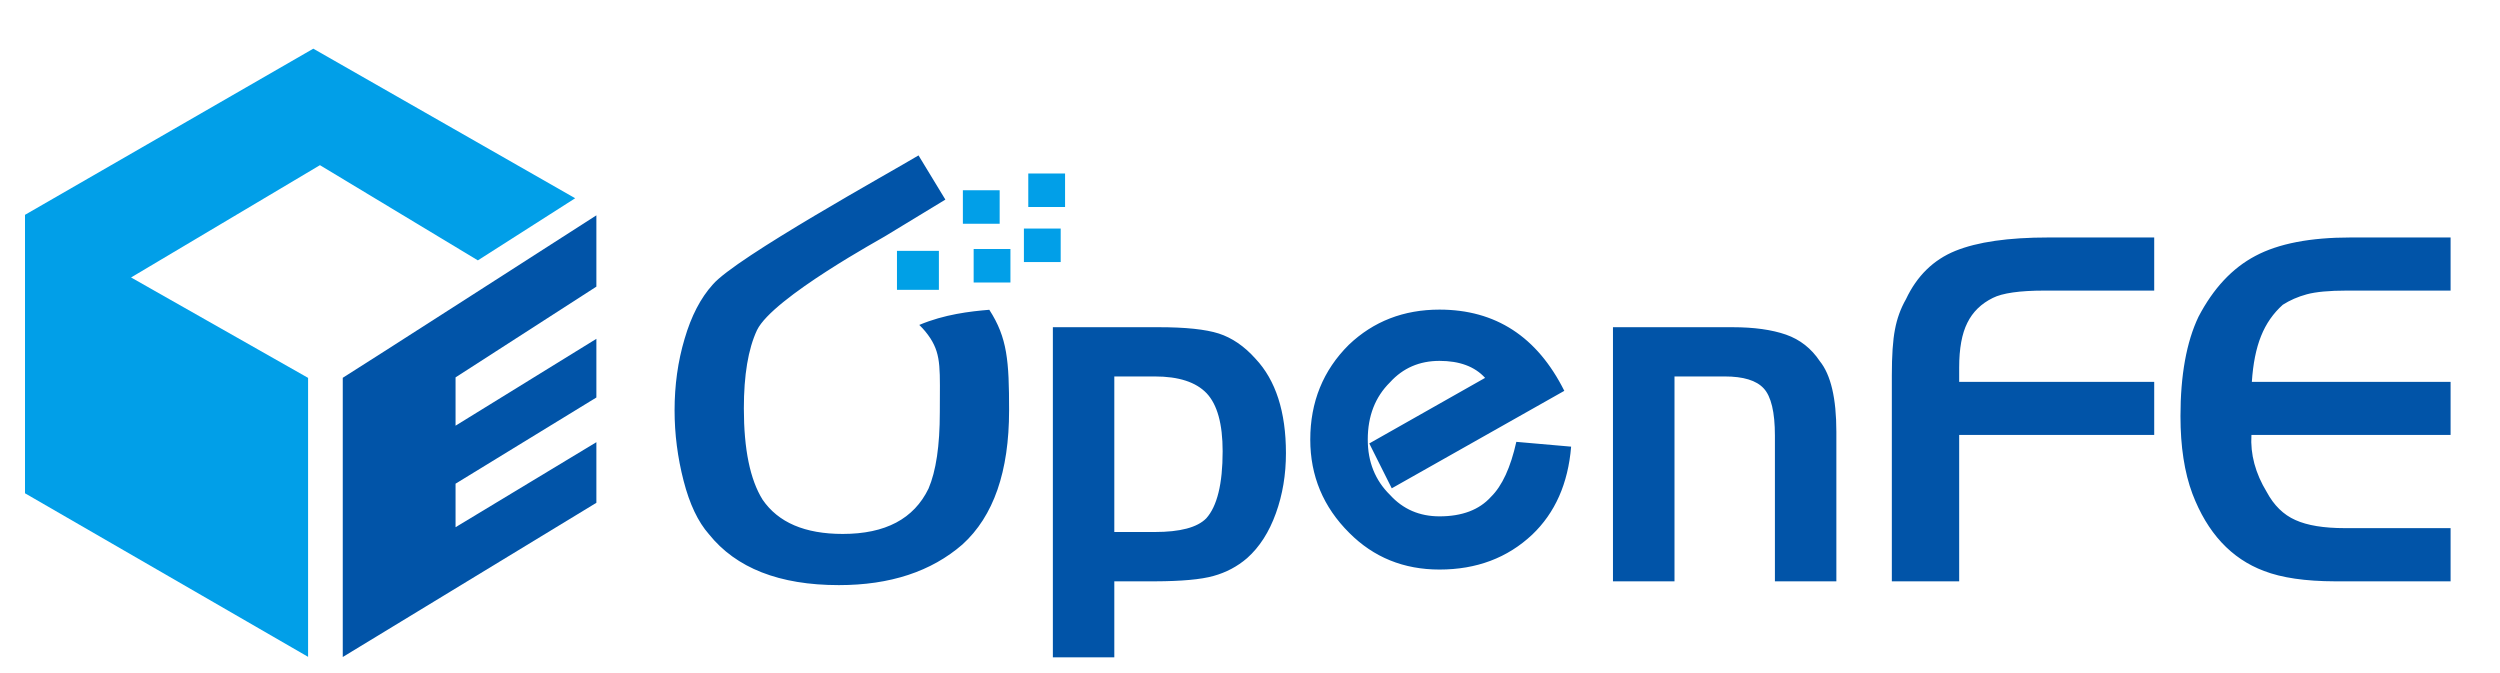
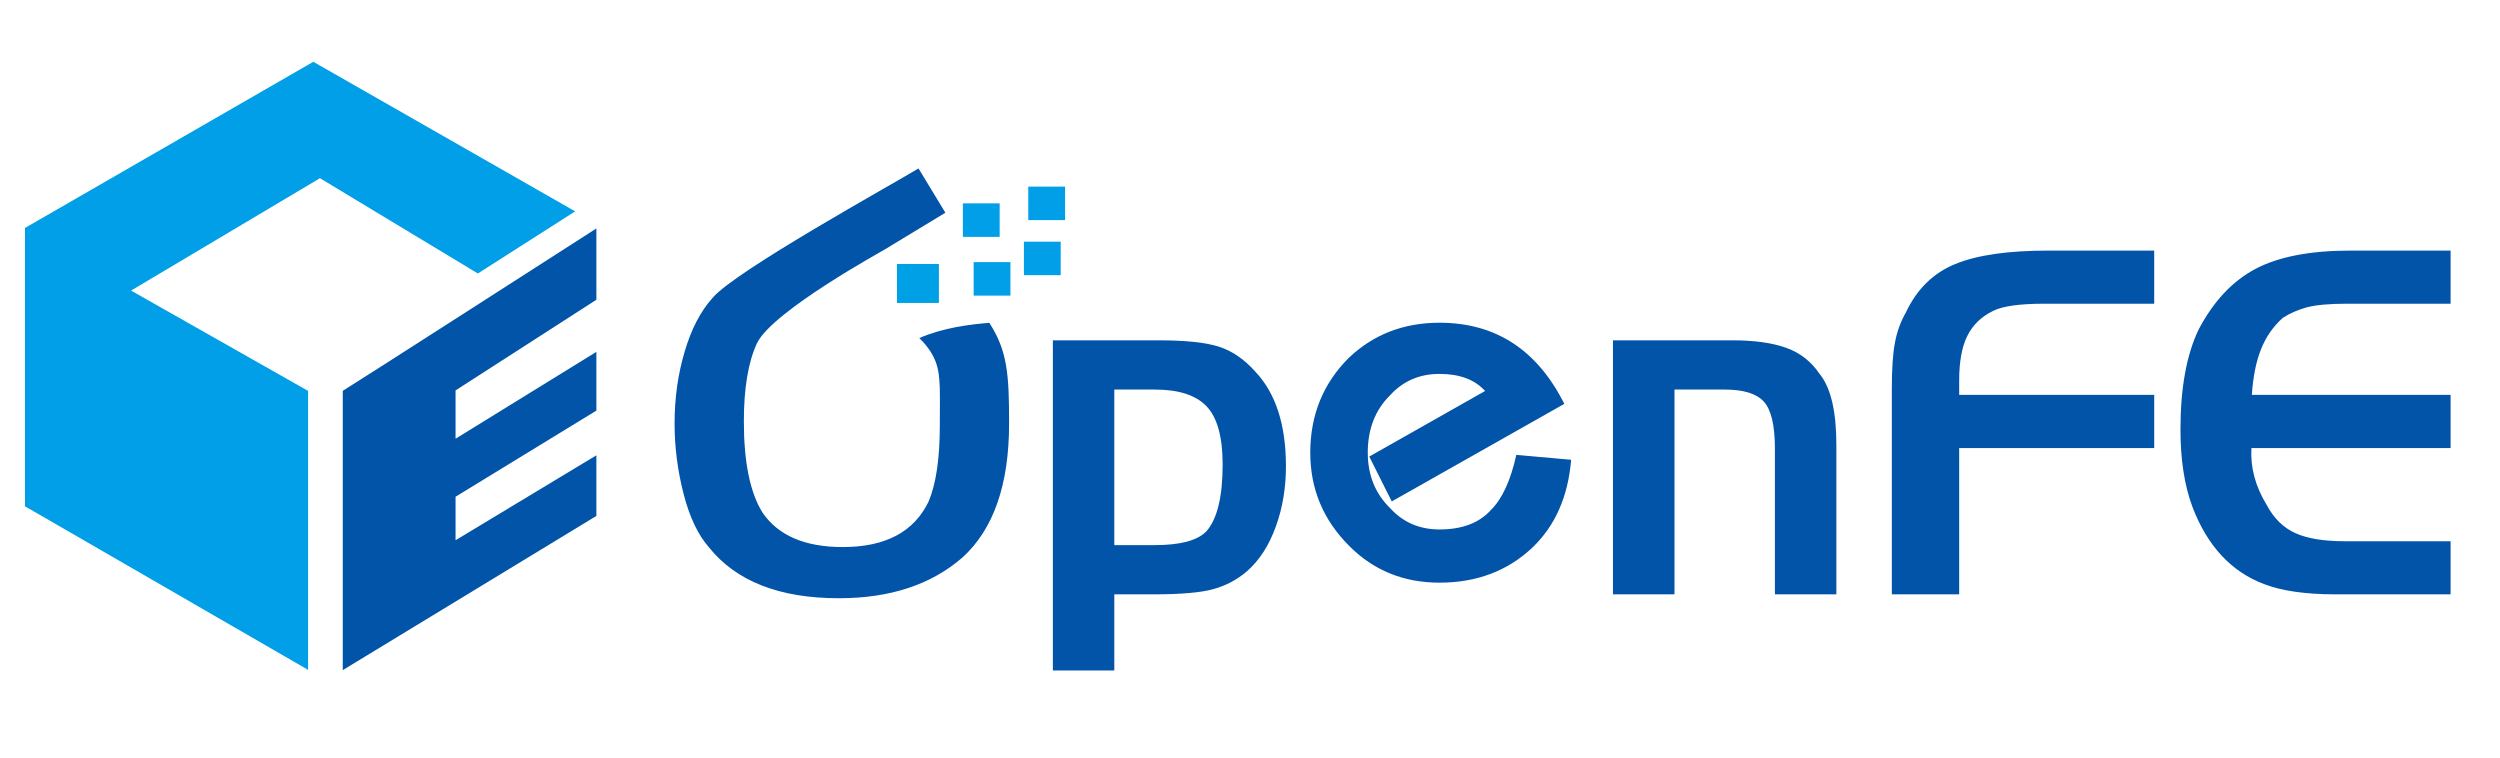
- <svg xmlns="http://www.w3.org/2000/svg" xml:space="preserve" width="297mm" height="79.904mm" version="1.1" style="shape-rendering:geometricPrecision; text-rendering:geometricPrecision; image-rendering:optimizeQuality; fill-rule:evenodd; clip-rule:evenodd" viewBox="0 0 29700 7990">
+ <svg xmlns="http://www.w3.org/2000/svg" xml:space="preserve" width="297mm" height="90mm" version="1.1" style="shape-rendering:geometricPrecision; text-rendering:geometricPrecision; image-rendering:optimizeQuality; fill-rule:evenodd; clip-rule:evenodd" viewBox="0 0 29700 9000">
  <defs>
    <style type="text/css">
   
-     .fil3 {fill:none}
-     .fil2 {fill:#00A0E6}
-     .fil0 {fill:#0154A8}
-     .fil1 {fill:#019FE8}
+     .fil0 {fill:none}
+     .fil3 {fill:#00A0E6}
+     .fil1 {fill:#0154A8}
+     .fil2 {fill:#019FE8}
   
  </style>
  </defs>
  <g id="图层_x0020_1">
-     <path class="fil0" d="M10510 2809c6,1 -1329,725 -1517,1113 -105,225 -156,536 -156,929 0,486 74,846 222,1084 186,272 503,408 953,408 506,0 845,-179 1019,-539 89,-208 134,-510 134,-906 0,-501 21,-671 -112,-879 -39,-59 -82,-111 -132,-159 298,-126 603,-161 832,-180 215,333 235,608 235,1195 0,726 -184,1257 -554,1593 -371,322 -860,483 -1468,483 -707,0 -1221,-202 -1544,-605 -129,-146 -230,-358 -301,-635 -71,-276 -107,-554 -107,-836 0,-298 39,-582 119,-850 79,-270 190,-485 335,-645 273,-320 2133,-1346 2444,-1534l319 525 -721 438zm1998 1078l1257 0c319,0 557,25 714,75 157,51 303,150 436,299 241,256 362,631 362,1123 0,253 -39,491 -120,715 -80,222 -193,399 -341,531 -117,101 -251,171 -399,212 -148,42 -382,63 -698,64l-481 0 0 903 -730 0 0 -3922zm730 585l0 1848 481 0c301,0 505,-54 611,-162 129,-143 195,-408 195,-797 0,-326 -64,-555 -190,-689 -127,-133 -332,-200 -616,-200l-481 0zm3296 1329l-267 -533 1376 -779c-123,-135 -304,-202 -542,-202 -237,0 -434,85 -588,255 -176,174 -264,400 -264,680 0,265 88,484 264,657 154,170 351,255 588,255 268,0 472,-77 611,-231 134,-131 234,-350 302,-654l651 57c-36,439 -191,787 -463,1046 -294,276 -661,414 -1101,414 -425,0 -782,-145 -1071,-435 -310,-308 -464,-678 -464,-1109 0,-446 152,-822 458,-1126 293,-279 652,-418 1077,-418 667,0 1161,322 1483,965l-2050 1158zm2628 -1914l1420 0c257,0 468,30 635,88 168,59 301,164 402,315 131,162 197,441 197,840l0 1776 -730 0 0 -1731c0,-279 -45,-466 -133,-561 -87,-95 -242,-142 -464,-142l-596 0 0 2434 -731 0 0 -3019zm6430 649l0 631 -2317 0 0 1739 -800 0 0 -2448c0,-234 12,-415 37,-543 24,-129 67,-249 131,-361 130,-276 326,-468 587,-574 262,-106 629,-159 1105,-159l1257 0 0 631 -1304 0c-295,0 -500,30 -613,87 -138,68 -239,166 -303,296 -65,129 -97,306 -97,530l0 171 2317 0zm3521 -1715l0 631 -1233 0c-209,0 -367,15 -475,44 -107,29 -202,71 -285,124 -113,101 -200,225 -259,373 -59,147 -95,328 -109,543l2361 0 0 631 -2366 0c-14,230 47,456 182,678 85,158 198,270 341,333 141,64 337,96 586,96l1257 0 0 632 -1373 0c-352,-1 -633,-42 -843,-123 -390,-146 -674,-453 -851,-917 -95,-254 -142,-561 -142,-922 0,-486 71,-881 214,-1181 176,-337 401,-578 676,-723 276,-147 653,-219 1131,-219l1188 0z" />
-     <rect class="fil1" x="11567" y="2958" width="437" height="398" />
-     <rect class="fil2" x="10656" y="2980" width="498" height="463" />
-     <rect class="fil1" x="12164" y="2715" width="437" height="398" />
-     <rect class="fil1" x="12216" y="2061" width="437" height="398" />
-     <rect class="fil1" x="11439" y="2260" width="437" height="398" />
-     <polygon class="fil1" points="297,2552 297,5860 3660,7803 3660,4489 1557,3296 3801,1962 5677,3093 6833,2355 3722,578 " />
-     <path class="fil0" d="M4072 4488c37,-19 3013,-1930 3013,-1930l0 847 -1673 1078 0 574 1673 -1032 0 697 -1673 1024 0 517 1673 -1010 0 720 -3013 1832 0 -3317z" />
-     <rect class="fil3" width="29700" height="7990" />
+     <rect class="fil0" width="29700" height="9000" />
+     <path class="fil1" d="M10510 2964c6,1 -1329,726 -1517,1113 -105,226 -156,536 -156,930 0,485 74,846 222,1083 186,272 503,409 953,409 506,0 845,-179 1019,-539 89,-209 134,-510 134,-907 0,-500 21,-670 -112,-879 -39,-58 -82,-111 -132,-158 298,-127 603,-161 832,-181 215,333 235,608 235,1196 0,725 -184,1256 -554,1592 -371,323 -860,484 -1468,484 -707,0 -1221,-202 -1544,-605 -129,-147 -230,-358 -301,-635 -71,-276 -107,-555 -107,-836 0,-298 39,-582 119,-851 79,-270 190,-484 335,-644 273,-320 2133,-1346 2444,-1535l319 526 -721 437zm1998 1079l1257 0c319,0 557,25 714,75 157,50 303,149 436,299 241,256 362,630 362,1123 0,253 -39,491 -120,715 -80,222 -193,399 -341,530 -117,101 -251,172 -399,213 -148,42 -382,62 -698,63l-481 0 0 904 -730 0 0 -3922zm730 585l0 1848 481 0c301,0 505,-54 611,-162 129,-143 195,-408 195,-797 0,-326 -64,-556 -190,-689 -127,-134 -332,-200 -616,-200l-481 0zm3296 1329l-267 -533 1376 -779c-123,-136 -304,-203 -542,-203 -237,0 -434,85 -588,255 -176,174 -264,401 -264,681 0,265 88,484 264,657 154,170 351,255 588,255 268,0 472,-77 611,-231 134,-132 234,-350 302,-655l651 58c-36,439 -191,787 -463,1046 -294,276 -661,414 -1101,414 -425,0 -782,-145 -1071,-435 -310,-309 -464,-678 -464,-1109 0,-446 152,-822 458,-1127 293,-278 652,-417 1077,-417 667,0 1161,322 1483,964l-2050 1159zm2628 -1914l1420 0c257,0 468,29 635,88 168,59 301,164 402,314 131,162 197,442 197,841l0 1775 -730 0 0 -1730c0,-280 -45,-467 -133,-561 -87,-95 -242,-142 -464,-142l-596 0 0 2433 -731 0 0 -3018zm6430 648l0 632 -2317 0 0 1738 -800 0 0 -2448c0,-233 12,-414 37,-543 24,-128 67,-249 131,-360 130,-276 326,-468 587,-574 262,-107 629,-159 1105,-159l1257 0 0 631 -1304 0c-295,0 -500,29 -613,87 -138,68 -239,166 -303,295 -65,130 -97,307 -97,530l0 171 2317 0zm3521 -1714l0 631 -1233 0c-209,0 -367,15 -475,43 -107,30 -202,71 -285,125 -113,101 -200,224 -259,373 -59,147 -95,328 -109,542l2361 0 0 632 -2366 0c-14,230 47,456 182,677 85,159 198,270 341,334 141,64 337,96 586,96l1257 0 0 631 -1373 0c-352,-1 -633,-41 -843,-122 -390,-147 -674,-453 -851,-918 -95,-253 -142,-560 -142,-921 0,-487 71,-881 214,-1182 176,-336 401,-577 676,-723 276,-146 653,-218 1131,-218l1188 0z" />
+     <rect class="fil2" x="11567" y="3114" width="437" height="398" />
+     <rect class="fil3" x="10656" y="3136" width="498" height="463" />
+     <rect class="fil2" x="12164" y="2871" width="437" height="398" />
+     <rect class="fil2" x="12216" y="2217" width="437" height="398" />
+     <rect class="fil2" x="11439" y="2416" width="437" height="398" />
+     <polygon class="fil2" points="297,2708 297,6015 3660,7958 3660,4644 1557,3452 3801,2117 5677,3249 6833,2511 3722,734 " />
+     <path class="fil1" d="M4072 4643c37,-18 3013,-1929 3013,-1929l0 847 -1673 1077 0 574 1673 -1032 0 698 -1673 1023 0 517 1673 -1009 0 720 -3013 1832 0 -3318z" />
  </g>
</svg>
